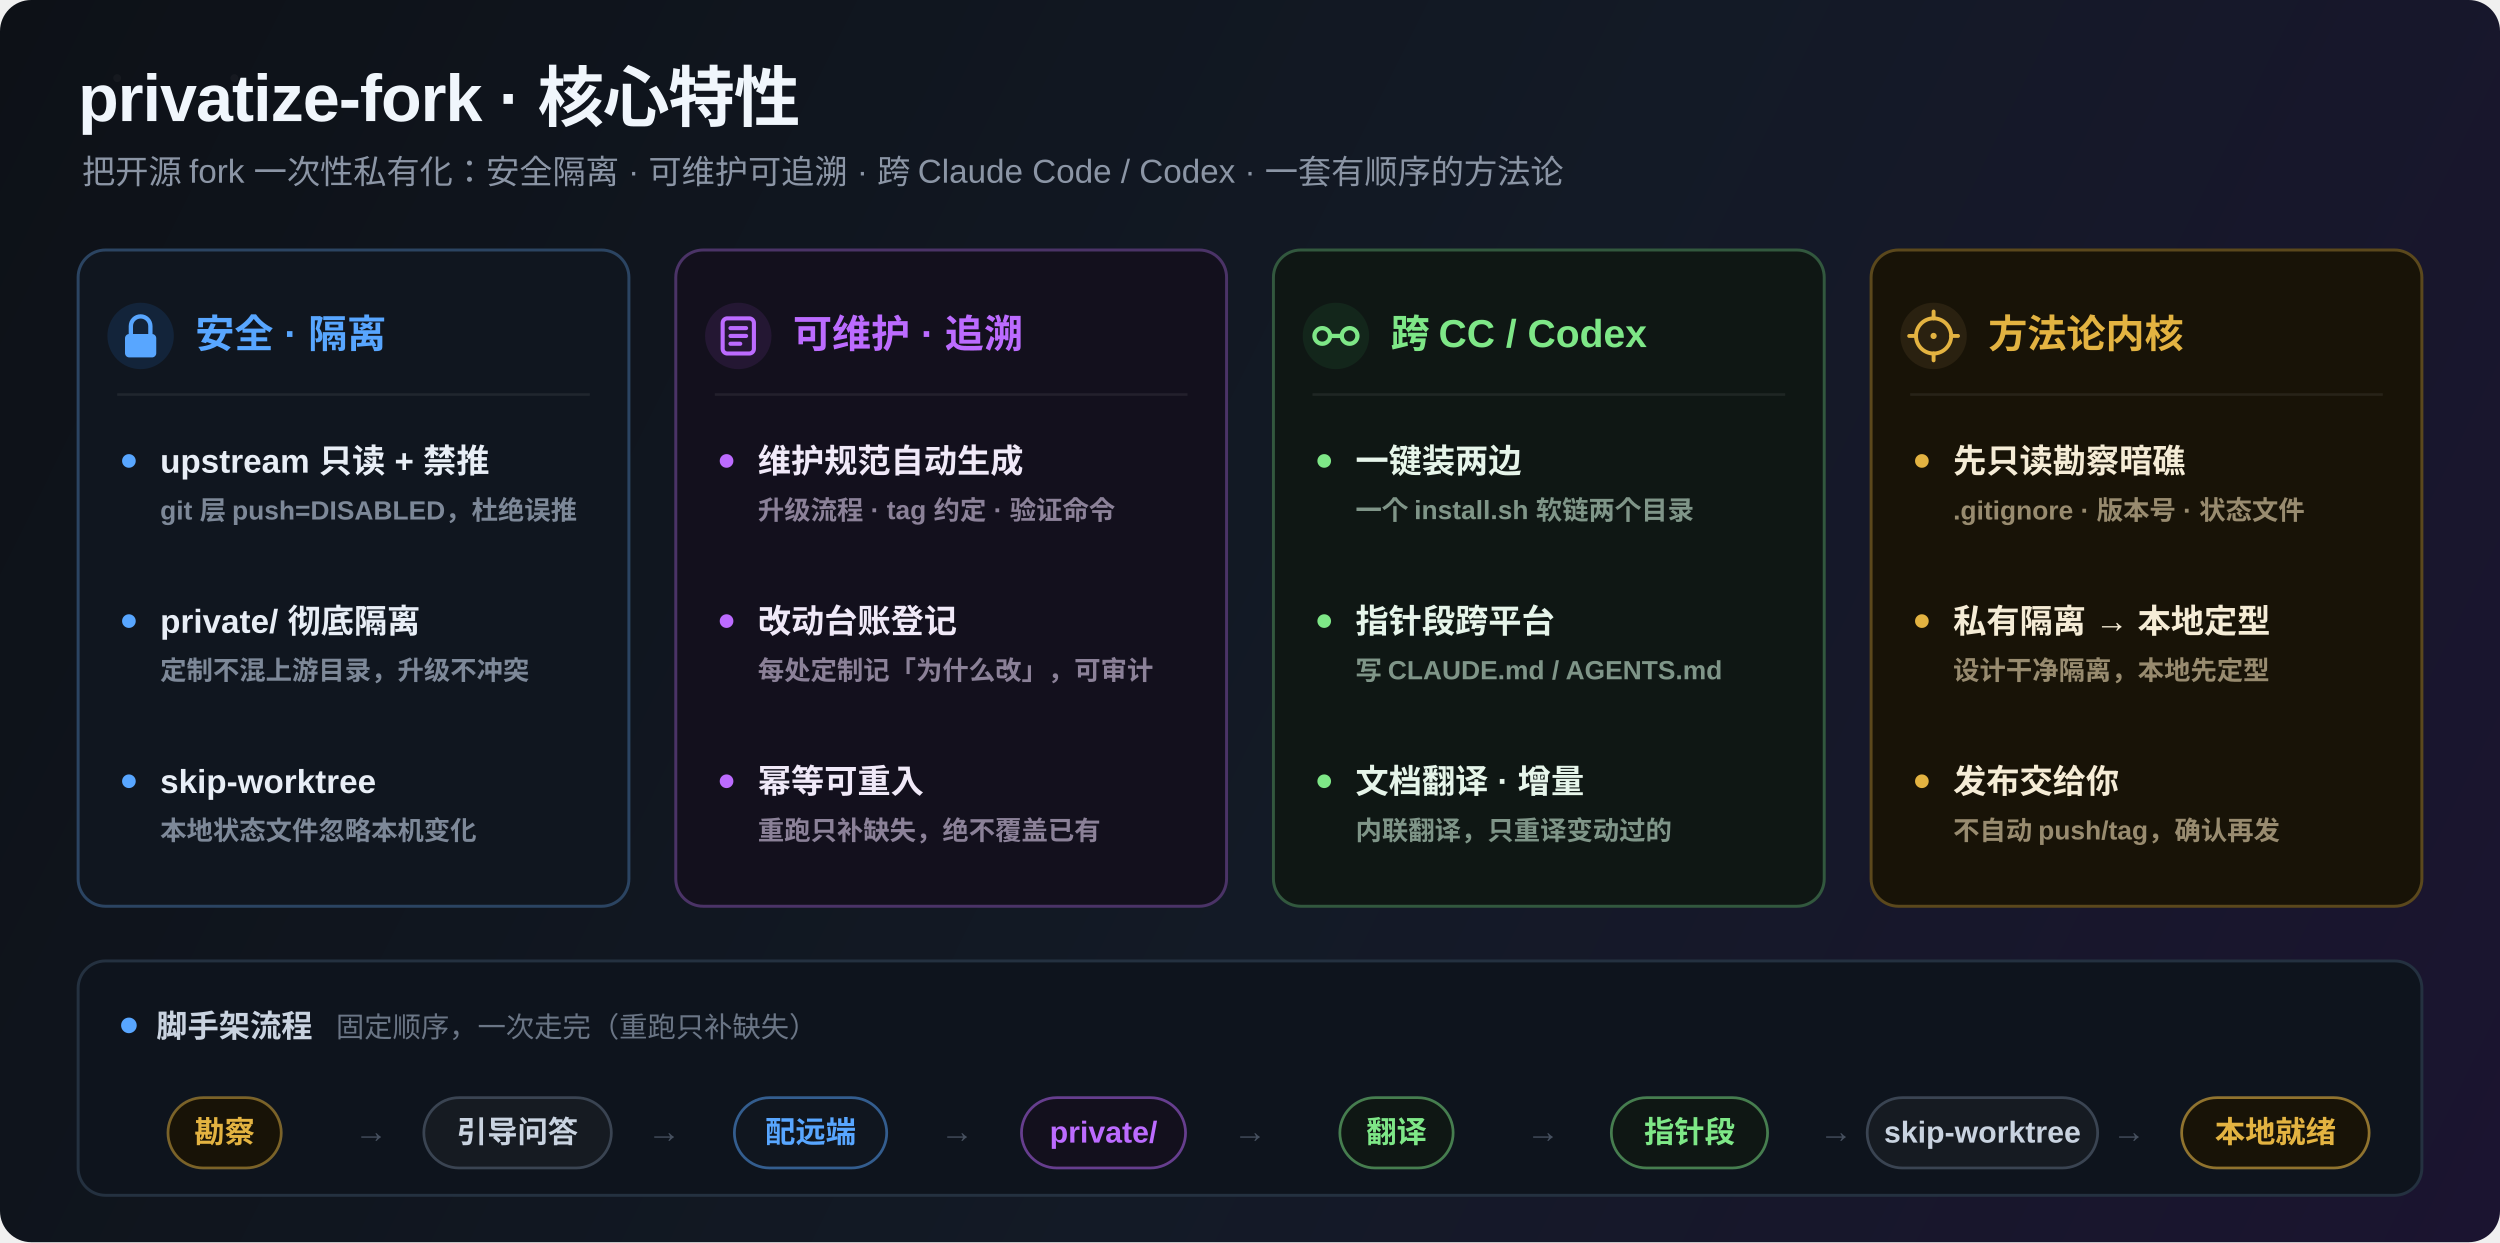
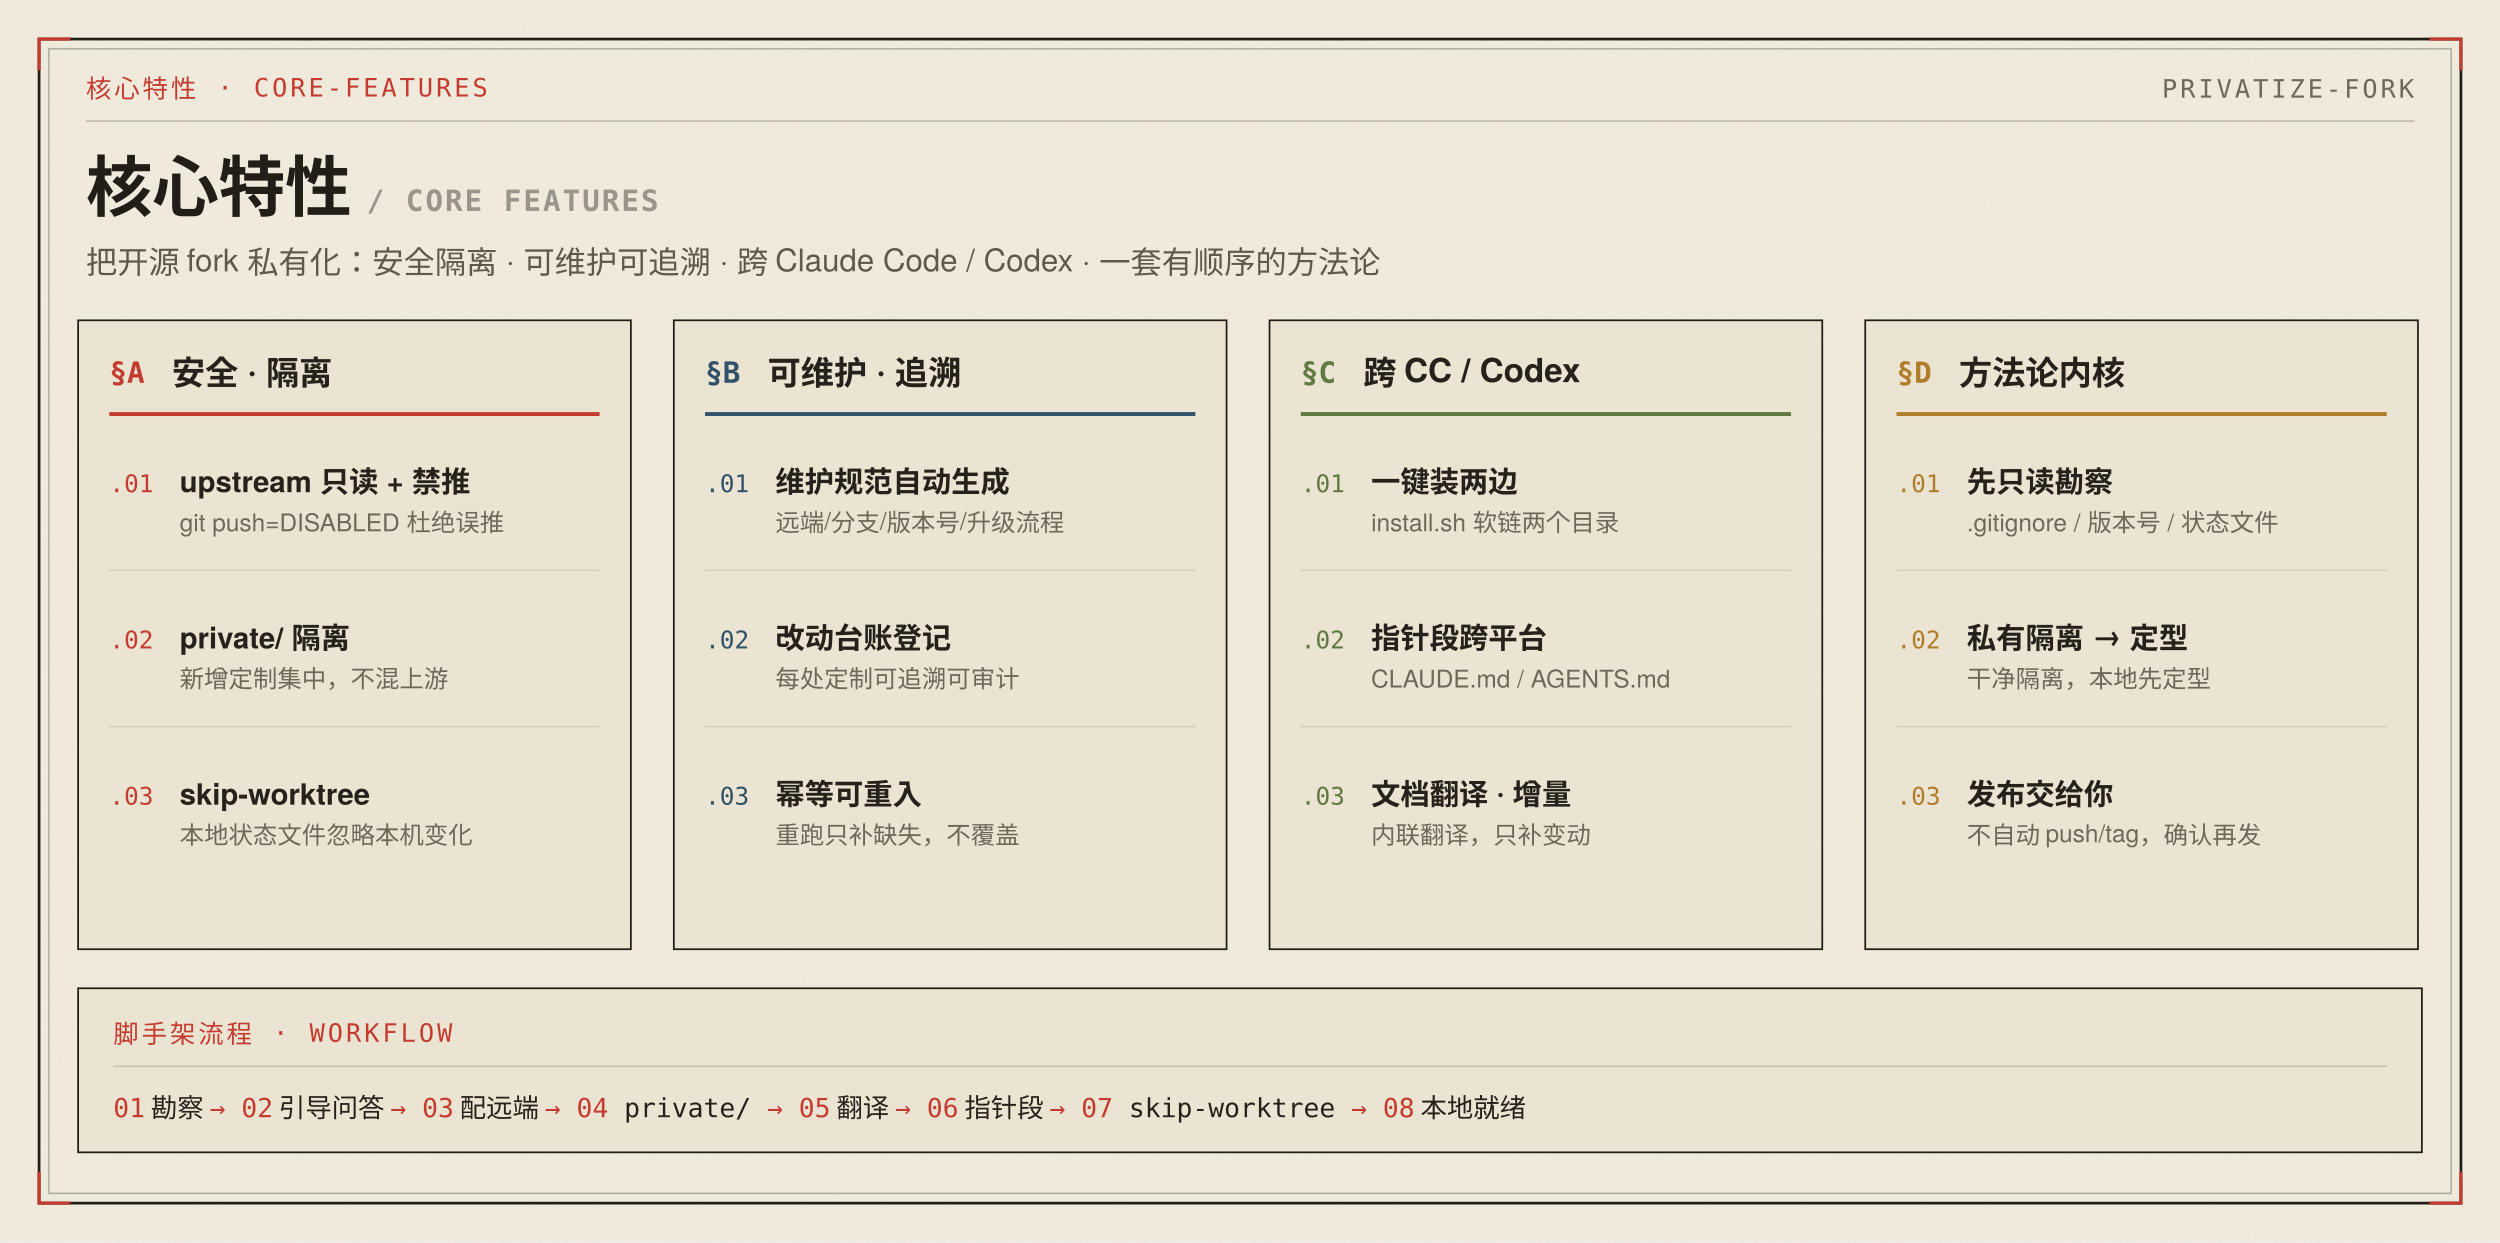
- <svg xmlns="http://www.w3.org/2000/svg" width="1280" height="636" viewBox="0 0 1280 636" fill="none" font-family="'SF Pro Display','Helvetica Neue',Arial,sans-serif">
+ <svg xmlns="http://www.w3.org/2000/svg" width="1280" height="636" viewBox="0 0 1280 636" fill="none">
  <defs>
-     <linearGradient id="bg" x1="0" y1="0" x2="1280" y2="636" gradientUnits="userSpaceOnUse">
-       <stop offset="0" stop-color="#0d1117" />
-       <stop offset="0.55" stop-color="#131a26" />
-       <stop offset="1" stop-color="#1b1430" />
-     </linearGradient>
+     <filter id="grain" x="0" y="0" width="100%" height="100%">
+       <feTurbulence type="fractalNoise" baseFrequency="0.85" numOctaves="2" stitchTiles="stitch" />
+       <feColorMatrix type="saturate" values="0" />
+       <feComponentTransfer>
+         <feFuncA type="linear" slope="0.05" intercept="0" />
+       </feComponentTransfer>
+     </filter>
+     <style>
+       .mono { font-family: 'Menlo','SFMono-Regular',monospace; }
+       .disp { font-family: 'Futura','Avenir Next',sans-serif; }
+       .body { font-family: 'Avenir Next','Helvetica Neue',sans-serif; }
+     </style>
  </defs>
-   <rect width="1280" height="636" rx="16" fill="url(#bg)" />
-   <g fill="#ffffff" opacity="0.035">
-     <circle cx="60" cy="40" r="2" />
-     <circle cx="120" cy="40" r="2" />
-     <circle cx="1220" cy="596" r="2" />
-     <circle cx="1160" cy="596" r="2" />
+   <rect width="1280" height="636" fill="#f1ebdd" />
+   <rect width="1280" height="636" fill="#000000" filter="url(#grain)" />
+   <rect x="20" y="20" width="1240" height="596" fill="none" stroke="#211e18" stroke-width="1.4" />
+   <rect x="25" y="25" width="1230" height="586" fill="none" stroke="#211e18" stroke-opacity="0.3" stroke-width="0.8" />
+   <g stroke="#c43c30" stroke-width="1.6" fill="none">
+     <path d="M20 36 V20 H36" />
+     <path d="M1244 20 H1260 V36" />
+     <path d="M20 600 V616 H36" />
+     <path d="M1244 616 H1260 V600" />
  </g>
-   <text x="40" y="62" font-size="34" font-weight="700" fill="#f0f6fc" letter-spacing="-0.5">privatize-fork · 核心特性</text>
-   <text x="42" y="94" font-size="17" font-weight="500" fill="#8b95a5">把开源 fork 一次性私有化：安全隔离 · 可维护可追溯 · 跨 Claude Code / Codex · 一套有顺序的方法论</text>
-   <g transform="translate(40,128)">
-     <rect width="282" height="336" rx="14" fill="#10161f" stroke="#22303f" stroke-width="1.5" />
-     <rect width="282" height="336" rx="14" fill="none" stroke="#58a6ff" stroke-opacity="0.18" stroke-width="1.5" />
-     <circle cx="32" cy="44" r="17" fill="#13243a" />
-     <g transform="translate(32,44)">
-       <rect x="-8" y="-1" width="16" height="12" rx="2.2" fill="#58a6ff" />
-       <path d="M-5 -1 v-4 a5 5 0 0 1 10 0 v4" stroke="#58a6ff" stroke-width="2.2" fill="none" />
-     </g>
-     <text x="60" y="50" font-size="20" font-weight="700" fill="#58a6ff">安全 · 隔离</text>
-     <line x1="20" y1="74" x2="262" y2="74" stroke="#ffffff" stroke-opacity="0.07" stroke-width="1.3" />
-     <g font-weight="600">
-       <circle cx="26" cy="108" r="3.5" fill="#58a6ff" />
-       <text x="42" y="114" font-size="17" fill="#e8eef6">upstream 只读 + 禁推</text>
-       <text x="42" y="138" font-size="13.5" fill="#7d8898">git 层 push=DISABLED，杜绝误推</text>
-       <circle cx="26" cy="190" r="3.5" fill="#58a6ff" />
-       <text x="42" y="196" font-size="17" fill="#e8eef6">private/ 彻底隔离</text>
-       <text x="42" y="220" font-size="13.5" fill="#7d8898">定制不混上游目录，升级不冲突</text>
-       <circle cx="26" cy="272" r="3.5" fill="#58a6ff" />
-       <text x="42" y="278" font-size="17" fill="#e8eef6">skip-worktree</text>
-       <text x="42" y="302" font-size="13.5" fill="#7d8898">本地状态文件忽略本机变化</text>
+   <text x="44" y="50" class="mono" font-size="13" letter-spacing="1.5" fill="#c43c30">核心特性 · CORE-FEATURES</text>
+   <text x="1236" y="50" class="mono" font-size="13" letter-spacing="1.5" fill="#6f685a" text-anchor="end">PRIVATIZE-FORK</text>
+   <line x1="44" y1="62" x2="1236" y2="62" stroke="#211e18" stroke-opacity="0.25" stroke-width="0.8" />
+   <text x="44" y="108" class="disp" font-size="34" font-weight="600" fill="#211e18">核心特性 <tspan class="mono" font-size="15" letter-spacing="1" fill="#9a948a">/ CORE FEATURES</tspan>
+   </text>
+   <text x="44" y="140" class="body" font-size="16" fill="#5f584b">把开源 fork 私有化：安全隔离 · 可维护可追溯 · 跨 Claude Code / Codex · 一套有顺序的方法论</text>
+   <g transform="translate(40,164)">
+     <rect width="283" height="322" fill="#ece4d3" stroke="#211e18" stroke-width="0.9" />
+     <text x="16" y="32" class="mono" font-size="15" font-weight="700" fill="#c43c30">§A</text>
+     <text x="48" y="33" class="body" font-size="17" font-weight="700" fill="#26221b">安全 · 隔离</text>
+     <line x1="16" y1="48" x2="267" y2="48" stroke="#c43c30" stroke-width="2" />
+     <g>
+       <text x="16" y="88" class="mono" font-size="12.5" fill="#c43c30">.01</text>
+       <text x="52" y="88" class="body" font-size="15" font-weight="600" fill="#26221b">upstream 只读 + 禁推</text>
+       <text x="52" y="108" class="body" font-size="12.5" fill="#6f685a">git push=DISABLED 杜绝误推</text>
+       <line x1="16" y1="128" x2="267" y2="128" stroke="#211e18" stroke-opacity="0.12" stroke-width="0.8" />
+       <text x="16" y="168" class="mono" font-size="12.5" fill="#c43c30">.02</text>
+       <text x="52" y="168" class="body" font-size="15" font-weight="600" fill="#26221b">private/ 隔离</text>
+       <text x="52" y="188" class="body" font-size="12.5" fill="#6f685a">新增定制集中，不混上游</text>
+       <line x1="16" y1="208" x2="267" y2="208" stroke="#211e18" stroke-opacity="0.12" stroke-width="0.8" />
+       <text x="16" y="248" class="mono" font-size="12.5" fill="#c43c30">.03</text>
+       <text x="52" y="248" class="body" font-size="15" font-weight="600" fill="#26221b">skip-worktree</text>
+       <text x="52" y="268" class="body" font-size="12.5" fill="#6f685a">本地状态文件忽略本机变化</text>
    </g>
  </g>
-   <g transform="translate(346,128)">
-     <rect width="282" height="336" rx="14" fill="#13101d" stroke="#332746" stroke-width="1.5" />
-     <rect width="282" height="336" rx="14" fill="none" stroke="#bc6bff" stroke-opacity="0.18" stroke-width="1.5" />
-     <circle cx="32" cy="44" r="17" fill="#241733" />
-     <g transform="translate(32,44)" stroke="#bc6bff" stroke-width="2.1" stroke-linecap="round">
-       <rect x="-8" y="-9" width="16" height="18" rx="2.4" fill="none" />
-       <line x1="-4" y1="-4" x2="4" y2="-4" />
-       <line x1="-4" y1="0" x2="4" y2="0" />
-       <line x1="-4" y1="4" x2="1" y2="4" />
-     </g>
-     <text x="60" y="50" font-size="20" font-weight="700" fill="#bc6bff">可维护 · 追溯</text>
-     <line x1="20" y1="74" x2="262" y2="74" stroke="#ffffff" stroke-opacity="0.07" stroke-width="1.3" />
-     <g font-weight="600">
-       <circle cx="26" cy="108" r="3.5" fill="#bc6bff" />
-       <text x="42" y="114" font-size="17" fill="#f0e9f8">维护规范自动生成</text>
-       <text x="42" y="138" font-size="13.5" fill="#8b8198">升级流程 · tag 约定 · 验证命令</text>
-       <circle cx="26" cy="190" r="3.5" fill="#bc6bff" />
-       <text x="42" y="196" font-size="17" fill="#f0e9f8">改动台账登记</text>
-       <text x="42" y="220" font-size="13.5" fill="#8b8198">每处定制记「为什么改」，可审计</text>
-       <circle cx="26" cy="272" r="3.5" fill="#bc6bff" />
-       <text x="42" y="278" font-size="17" fill="#f0e9f8">幂等可重入</text>
-       <text x="42" y="302" font-size="13.5" fill="#8b8198">重跑只补缺失，绝不覆盖已有</text>
+   <g transform="translate(345,164)">
+     <rect width="283" height="322" fill="#ece4d3" stroke="#211e18" stroke-width="0.9" />
+     <text x="16" y="32" class="mono" font-size="15" font-weight="700" fill="#2f5169">§B</text>
+     <text x="48" y="33" class="body" font-size="17" font-weight="700" fill="#26221b">可维护 · 追溯</text>
+     <line x1="16" y1="48" x2="267" y2="48" stroke="#2f5169" stroke-width="2" />
+     <g>
+       <text x="16" y="88" class="mono" font-size="12.5" fill="#2f5169">.01</text>
+       <text x="52" y="88" class="body" font-size="15" font-weight="600" fill="#26221b">维护规范自动生成</text>
+       <text x="52" y="108" class="body" font-size="12.5" fill="#6f685a">远端/分支/版本号/升级流程</text>
+       <line x1="16" y1="128" x2="267" y2="128" stroke="#211e18" stroke-opacity="0.12" stroke-width="0.8" />
+       <text x="16" y="168" class="mono" font-size="12.5" fill="#2f5169">.02</text>
+       <text x="52" y="168" class="body" font-size="15" font-weight="600" fill="#26221b">改动台账登记</text>
+       <text x="52" y="188" class="body" font-size="12.5" fill="#6f685a">每处定制可追溯可审计</text>
+       <line x1="16" y1="208" x2="267" y2="208" stroke="#211e18" stroke-opacity="0.12" stroke-width="0.8" />
+       <text x="16" y="248" class="mono" font-size="12.5" fill="#2f5169">.03</text>
+       <text x="52" y="248" class="body" font-size="15" font-weight="600" fill="#26221b">幂等可重入</text>
+       <text x="52" y="268" class="body" font-size="12.5" fill="#6f685a">重跑只补缺失，不覆盖</text>
    </g>
  </g>
-   <g transform="translate(652,128)">
-     <rect width="282" height="336" rx="14" fill="#0f1714" stroke="#22392e" stroke-width="1.5" />
-     <rect width="282" height="336" rx="14" fill="none" stroke="#7ee787" stroke-opacity="0.18" stroke-width="1.5" />
-     <circle cx="32" cy="44" r="17" fill="#13261b" />
-     <g transform="translate(32,44)" stroke="#7ee787" stroke-width="2.2" fill="none" stroke-linecap="round">
-       <circle cx="-7" cy="0" r="4" />
-       <circle cx="7" cy="0" r="4" />
-       <line x1="-3" y1="0" x2="3" y2="0" />
-     </g>
-     <text x="60" y="50" font-size="20" font-weight="700" fill="#7ee787">跨 CC / Codex</text>
-     <line x1="20" y1="74" x2="262" y2="74" stroke="#ffffff" stroke-opacity="0.07" stroke-width="1.3" />
-     <g font-weight="600">
-       <circle cx="26" cy="108" r="3.5" fill="#7ee787" />
-       <text x="42" y="114" font-size="17" fill="#e6f5ea">一键装两边</text>
-       <text x="42" y="138" font-size="13.5" fill="#7f9588">一个 install.sh 软链两个目录</text>
-       <circle cx="26" cy="190" r="3.5" fill="#7ee787" />
-       <text x="42" y="196" font-size="17" fill="#e6f5ea">指针段跨平台</text>
-       <text x="42" y="220" font-size="13.5" fill="#7f9588">写 CLAUDE.md / AGENTS.md</text>
-       <circle cx="26" cy="272" r="3.5" fill="#7ee787" />
-       <text x="42" y="278" font-size="17" fill="#e6f5ea">文档翻译 · 增量</text>
-       <text x="42" y="302" font-size="13.5" fill="#7f9588">内联翻译，只重译变动过的</text>
+   <g transform="translate(650,164)">
+     <rect width="283" height="322" fill="#ece4d3" stroke="#211e18" stroke-width="0.9" />
+     <text x="16" y="32" class="mono" font-size="15" font-weight="700" fill="#5f7a3f">§C</text>
+     <text x="48" y="33" class="body" font-size="17" font-weight="700" fill="#26221b">跨 CC / Codex</text>
+     <line x1="16" y1="48" x2="267" y2="48" stroke="#5f7a3f" stroke-width="2" />
+     <g>
+       <text x="16" y="88" class="mono" font-size="12.5" fill="#5f7a3f">.01</text>
+       <text x="52" y="88" class="body" font-size="15" font-weight="600" fill="#26221b">一键装两边</text>
+       <text x="52" y="108" class="body" font-size="12.5" fill="#6f685a">install.sh 软链两个目录</text>
+       <line x1="16" y1="128" x2="267" y2="128" stroke="#211e18" stroke-opacity="0.12" stroke-width="0.8" />
+       <text x="16" y="168" class="mono" font-size="12.5" fill="#5f7a3f">.02</text>
+       <text x="52" y="168" class="body" font-size="15" font-weight="600" fill="#26221b">指针段跨平台</text>
+       <text x="52" y="188" class="body" font-size="12.5" fill="#6f685a">CLAUDE.md / AGENTS.md</text>
+       <line x1="16" y1="208" x2="267" y2="208" stroke="#211e18" stroke-opacity="0.12" stroke-width="0.8" />
+       <text x="16" y="248" class="mono" font-size="12.5" fill="#5f7a3f">.03</text>
+       <text x="52" y="248" class="body" font-size="15" font-weight="600" fill="#26221b">文档翻译 · 增量</text>
+       <text x="52" y="268" class="body" font-size="12.5" fill="#6f685a">内联翻译，只补变动</text>
    </g>
  </g>
-   <g transform="translate(958,128)">
-     <rect width="282" height="336" rx="14" fill="#181307" stroke="#3d3115" stroke-width="1.5" />
-     <rect width="282" height="336" rx="14" fill="none" stroke="#e3b341" stroke-opacity="0.18" stroke-width="1.5" />
-     <circle cx="32" cy="44" r="17" fill="#2a2110" />
-     <g transform="translate(32,44)" stroke="#e3b341" stroke-width="2" fill="none" stroke-linecap="round">
-       <circle cx="0" cy="0" r="9" />
-       <circle cx="0" cy="0" r="1.6" fill="#e3b341" stroke="none" />
-       <line x1="0" y1="-9" x2="0" y2="-12.5" />
-       <line x1="0" y1="9" x2="0" y2="12.5" />
-       <line x1="-9" y1="0" x2="-12.5" y2="0" />
-       <line x1="9" y1="0" x2="12.5" y2="0" />
-     </g>
-     <text x="60" y="50" font-size="20" font-weight="700" fill="#e3b341">方法论内核</text>
-     <line x1="20" y1="74" x2="262" y2="74" stroke="#ffffff" stroke-opacity="0.07" stroke-width="1.3" />
-     <g font-weight="600">
-       <circle cx="26" cy="108" r="3.5" fill="#e3b341" />
-       <text x="42" y="114" font-size="17" fill="#f5ecd6">先只读勘察暗礁</text>
-       <text x="42" y="138" font-size="13.5" fill="#988b6f">.gitignore · 版本号 · 状态文件</text>
-       <circle cx="26" cy="190" r="3.5" fill="#e3b341" />
-       <text x="42" y="196" font-size="17" fill="#f5ecd6">私有隔离 → 本地定型</text>
-       <text x="42" y="220" font-size="13.5" fill="#988b6f">设计干净隔离，本地先定型</text>
-       <circle cx="26" cy="272" r="3.5" fill="#e3b341" />
-       <text x="42" y="278" font-size="17" fill="#f5ecd6">发布交给你</text>
-       <text x="42" y="302" font-size="13.5" fill="#988b6f">不自动 push/tag，确认再发</text>
+   <g transform="translate(955,164)">
+     <rect width="283" height="322" fill="#ece4d3" stroke="#211e18" stroke-width="0.9" />
+     <text x="16" y="32" class="mono" font-size="15" font-weight="700" fill="#b07d2b">§D</text>
+     <text x="48" y="33" class="body" font-size="17" font-weight="700" fill="#26221b">方法论内核</text>
+     <line x1="16" y1="48" x2="267" y2="48" stroke="#b07d2b" stroke-width="2" />
+     <g>
+       <text x="16" y="88" class="mono" font-size="12.5" fill="#b07d2b">.01</text>
+       <text x="52" y="88" class="body" font-size="15" font-weight="600" fill="#26221b">先只读勘察</text>
+       <text x="52" y="108" class="body" font-size="12.5" fill="#6f685a">.gitignore / 版本号 / 状态文件</text>
+       <line x1="16" y1="128" x2="267" y2="128" stroke="#211e18" stroke-opacity="0.12" stroke-width="0.8" />
+       <text x="16" y="168" class="mono" font-size="12.5" fill="#b07d2b">.02</text>
+       <text x="52" y="168" class="body" font-size="15" font-weight="600" fill="#26221b">私有隔离 → 定型</text>
+       <text x="52" y="188" class="body" font-size="12.5" fill="#6f685a">干净隔离，本地先定型</text>
+       <line x1="16" y1="208" x2="267" y2="208" stroke="#211e18" stroke-opacity="0.12" stroke-width="0.8" />
+       <text x="16" y="248" class="mono" font-size="12.5" fill="#b07d2b">.03</text>
+       <text x="52" y="248" class="body" font-size="15" font-weight="600" fill="#26221b">发布交给你</text>
+       <text x="52" y="268" class="body" font-size="12.5" fill="#6f685a">不自动 push/tag，确认再发</text>
    </g>
  </g>
-   <rect x="40" y="492" width="1200" height="120" rx="14" fill="#0e141d" stroke="#243140" stroke-width="1.5" />
-   <circle cx="66" cy="525" r="4" fill="#58a6ff" />
-   <text x="80" y="531" font-size="16" font-weight="700" fill="#c9d3e0">脚手架流程</text>
-   <text x="172" y="531" font-size="14.5" font-weight="500" fill="#6b7686">固定顺序，一次走完（重跑只补缺失）</text>
-   <g font-size="15.5" font-weight="600" text-anchor="middle">
-     <g fill="#46505f" font-size="17">
-       <text x="190" y="585">→</text>
-       <text x="340" y="585">→</text>
-       <text x="490" y="585">→</text>
-       <text x="640" y="585">→</text>
-       <text x="790" y="585">→</text>
-       <text x="940" y="585">→</text>
-       <text x="1090" y="585">→</text>
-     </g>
-     <rect x="86" y="562" width="58" height="36" rx="18" fill="#181307" stroke="#e3b341" stroke-opacity="0.5" stroke-width="1.4" />
-     <text x="115" y="585" fill="#e3b341">勘察</text>
-     <rect x="217" y="562" width="96" height="36" rx="18" fill="#161b22" stroke="#3a4452" stroke-width="1.4" />
-     <text x="265" y="585" fill="#c9d3e0">引导问答</text>
-     <rect x="376" y="562" width="78" height="36" rx="18" fill="#10161f" stroke="#58a6ff" stroke-opacity="0.5" stroke-width="1.4" />
-     <text x="415" y="585" fill="#58a6ff">配远端</text>
-     <rect x="523" y="562" width="84" height="36" rx="18" fill="#13101d" stroke="#bc6bff" stroke-opacity="0.5" stroke-width="1.4" />
-     <text x="565" y="585" fill="#bc6bff">private/</text>
-     <rect x="686" y="562" width="58" height="36" rx="18" fill="#0f1714" stroke="#7ee787" stroke-opacity="0.5" stroke-width="1.4" />
-     <text x="715" y="585" fill="#7ee787">翻译</text>
-     <rect x="825" y="562" width="80" height="36" rx="18" fill="#0f1714" stroke="#7ee787" stroke-opacity="0.5" stroke-width="1.4" />
-     <text x="865" y="585" fill="#7ee787">指针段</text>
-     <rect x="956" y="562" width="118" height="36" rx="18" fill="#161b22" stroke="#3a4452" stroke-width="1.4" />
-     <text x="1015" y="585" fill="#c9d3e0">skip-worktree</text>
-     <rect x="1117" y="562" width="96" height="36" rx="18" fill="#181307" stroke="#e3b341" stroke-opacity="0.6" stroke-width="1.4" />
-     <text x="1165" y="585" fill="#e3b341">本地就绪</text>
-   </g>
+   <rect x="40" y="506" width="1200" height="84" fill="#ece4d3" stroke="#211e18" stroke-width="0.9" />
+   <text x="58" y="534" class="mono" font-size="13" letter-spacing="1.5" fill="#c43c30">脚手架流程 · WORKFLOW</text>
+   <line x1="58" y1="546" x2="1222" y2="546" stroke="#211e18" stroke-opacity="0.18" stroke-width="0.8" />
+   <text x="58" y="572" class="mono" font-size="13.5" fill="#26221b">
+     <tspan fill="#c43c30">01</tspan> 勘察 <tspan fill="#c43c30">→</tspan>
+     <tspan fill="#c43c30">02</tspan> 引导问答 <tspan fill="#c43c30">→</tspan>
+     <tspan fill="#c43c30">03</tspan> 配远端 <tspan fill="#c43c30">→</tspan>
+     <tspan fill="#c43c30">04</tspan> private/ <tspan fill="#c43c30">→</tspan>
+     <tspan fill="#c43c30">05</tspan> 翻译 <tspan fill="#c43c30">→</tspan>
+     <tspan fill="#c43c30">06</tspan> 指针段 <tspan fill="#c43c30">→</tspan>
+     <tspan fill="#c43c30">07</tspan> skip-worktree <tspan fill="#c43c30">→</tspan>
+     <tspan fill="#c43c30">08</tspan> 本地就绪</text>
</svg>
